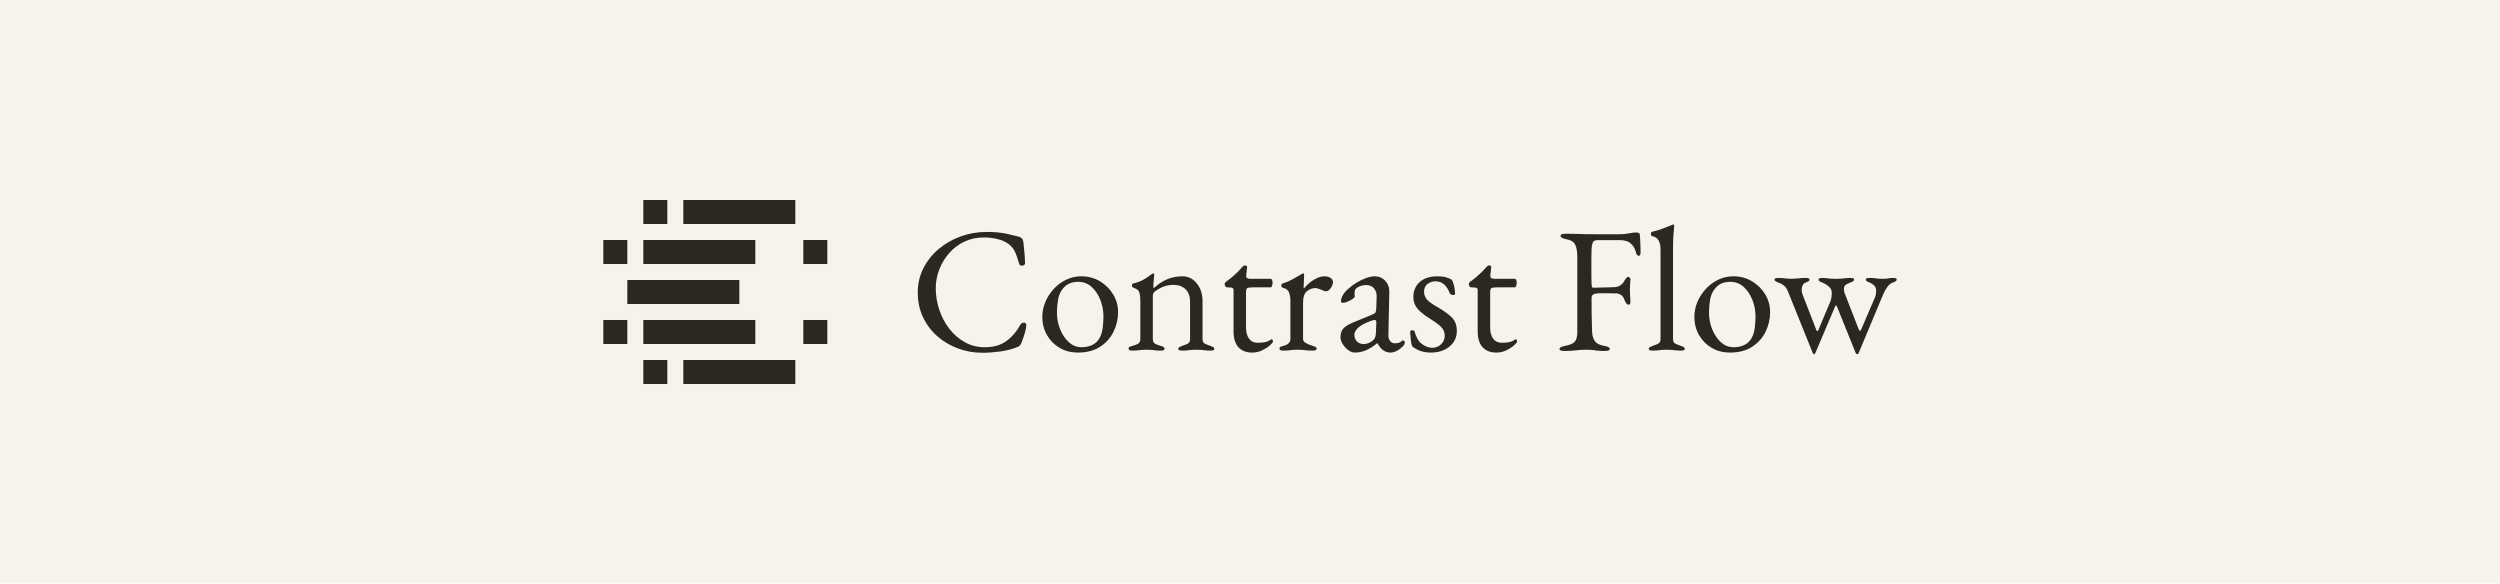
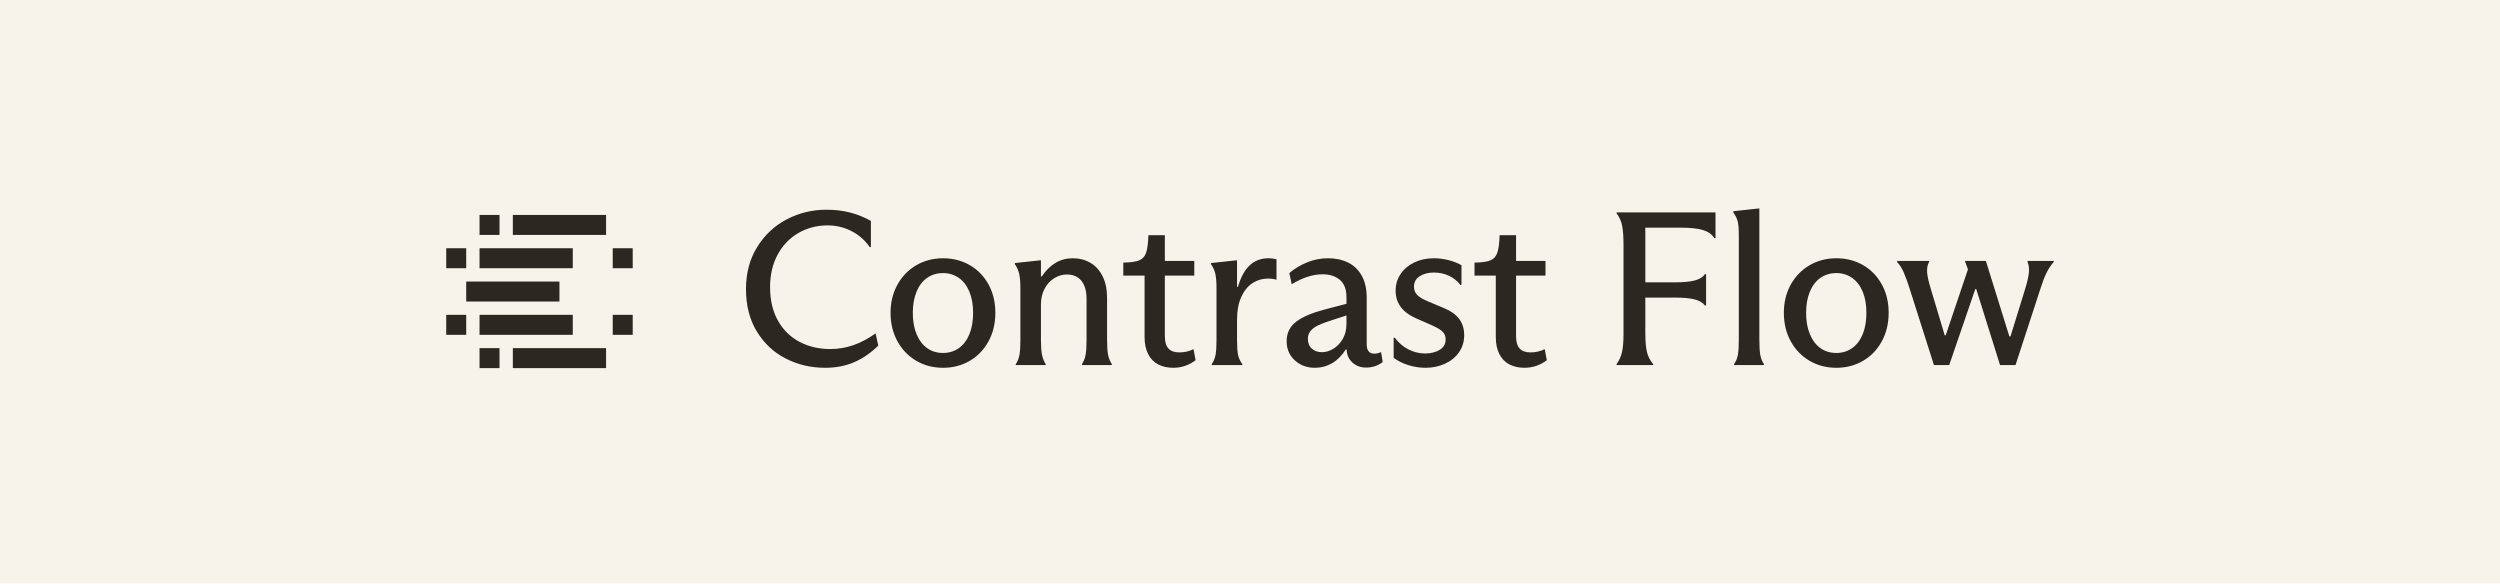
<svg xmlns="http://www.w3.org/2000/svg" width="1200" height="280" viewBox="0 0 1200 280" role="img" aria-labelledby="title desc">
  <rect width="1200" height="280" fill="#F7F3EB" />
-   <g transform="translate(289.604 96) scale(.16)" fill="#2C2721">
+   <g transform="translate(214.191 103.170) scale(0.1332)" fill="#2C2721">
    <rect x="120" width="72" height="72" />
    <rect x="120" y="480.022" width="72" height="72" />
    <rect y="120.021" width="72" height="72" />
    <rect x="600" y="120.021" width="72" height="72" />
    <rect y="359.993" width="72" height="72" />
    <rect x="600" y="359.993" width="72" height="72" />
    <rect x="240" width="336" height="72" />
    <rect x="240" y="480.022" width="336" height="72" />
    <rect x="120" y="120.021" width="336" height="72" />
    <rect x="120" y="359.993" width="336" height="72" />
    <rect x="72.001" y="240.05" width="336" height="72" />
  </g>
-   <path fill="#2C2721" transform="translate(436.590 168.040) scale(0.08554 -0.08554)" d="M407 -15Q337 -15 272.0 9.0Q207 33 156.0 77.5Q105 122 75.5 184.5Q46 247 46 323Q46 396 77.0 458.0Q108 520 162.0 566.0Q216 612 285.5 637.5Q355 663 432 663Q471 663 498.0 660.0Q525 657 550.5 651.5Q576 646 610 637Q625 633 631.5 625.0Q638 617 639 603Q641 580 644.0 553.5Q647 527 648 488Q649 481 641.5 476.5Q634 472 625.5 474.0Q617 476 614 487Q604 525 591.0 552.5Q578 580 552 598Q527 615 491.5 623.5Q456 632 415 632Q357 632 307.5 608.5Q258 585 222.5 544.5Q187 504 167.0 453.0Q147 402 147 347Q147 286 166.5 227.0Q186 168 222.5 120.5Q259 73 309.5 44.5Q360 16 422 16Q494 16 541.0 49.0Q588 82 621 141Q628 154 641.5 154.0Q655 154 655 138Q655 130 651.0 112.5Q647 95 640.5 75.5Q634 56 628 41Q621 27 616.5 23.0Q612 19 596 14Q559 -1 507.5 -8.0Q456 -15 407 -15ZM944 -14Q888 -14 843.0 12.0Q798 38 771.5 83.5Q745 129 745 187Q745 229 761.5 269.0Q778 309 808.0 342.0Q838 375 878.0 394.5Q918 414 964 414Q1022 414 1068.5 386.0Q1115 358 1142.5 312.5Q1170 267 1170 213Q1170 155 1144.5 103.0Q1119 51 1069.0 18.5Q1019 -14 944 -14ZM965 16Q999 16 1026.0 29.0Q1053 42 1068 71Q1080 94 1084.0 127.0Q1088 160 1088 189Q1088 237 1070.5 281.5Q1053 326 1021.5 354.5Q990 383 947 383Q920 383 898.5 374.5Q877 366 859 343Q839 318 833.0 282.0Q827 246 827 210Q827 161 845.0 116.5Q863 72 894.0 44.0Q925 16 965 16ZM1249 -3Q1240 -3 1234.5 -0.5Q1229 2 1229 8Q1229 16 1235.0 18.5Q1241 21 1252 24Q1267 28 1281.0 35.0Q1295 42 1295 62V277Q1295 304 1289.5 323.0Q1284 342 1258 349Q1254 351 1251.0 353.5Q1248 356 1248 362Q1248 373 1257 374Q1292 383 1314.0 396.0Q1336 409 1357 425Q1360 427 1362.5 428.5Q1365 430 1368 430Q1370 430 1371.5 428.0Q1373 426 1373 423Q1373 416 1370.5 394.5Q1368 373 1368 359Q1368 355 1368.5 351.5Q1369 348 1370 347Q1405 380 1444.5 397.0Q1484 414 1531 414Q1580 414 1612.0 374.0Q1644 334 1644 275V62Q1644 42 1658.0 35.5Q1672 29 1687 24Q1695 21 1702.5 17.5Q1710 14 1710 6Q1710 0 1703.0 -1.5Q1696 -3 1690 -3Q1670 -3 1659.0 -1.5Q1648 0 1638.0 1.0Q1628 2 1610 2Q1593 2 1582.0 1.0Q1571 0 1559.5 -1.5Q1548 -3 1528 -3Q1523 -3 1515.5 -1.5Q1508 0 1508 6Q1508 14 1515.5 17.5Q1523 21 1531 24Q1546 29 1560.0 35.5Q1574 42 1574 62V272Q1574 316 1549.5 340.5Q1525 365 1484 366Q1448 366 1421.0 354.5Q1394 343 1373 326Q1369 322 1367.0 315.5Q1365 309 1365 303V62Q1365 42 1379.0 35.0Q1393 28 1408 24Q1431 18 1431 8Q1431 2 1426.0 -0.5Q1421 -3 1411 -3Q1391 -3 1379.5 -1.5Q1368 0 1358.0 1.0Q1348 2 1330 2Q1313 2 1302.5 1.0Q1292 0 1280.5 -1.5Q1269 -3 1249 -3ZM1922 -14Q1873 -14 1845.5 16.0Q1818 46 1818 105V337Q1818 345 1812.0 348.5Q1806 352 1786 352H1780Q1775 352 1771.5 358.5Q1768 365 1768 372Q1768 374 1771.0 378.0Q1774 382 1775 383Q1795 397 1811.5 411.0Q1828 425 1841.5 438.5Q1855 452 1864 463Q1869 468 1872.5 471.5Q1876 475 1881 475Q1886 475 1890.5 473.0Q1895 471 1894 464L1889 419Q1888 408 1894.0 404.0Q1900 400 1913 400H2027Q2031 400 2034.0 393.5Q2037 387 2037 378Q2037 369 2034.0 360.5Q2031 352 2027 352H1928Q1903 352 1895.5 348.0Q1888 344 1888 324V127Q1888 87 1905.0 64.0Q1922 41 1954 41Q1983 41 1999.0 45.5Q2015 50 2028 59Q2030 61 2032 61Q2036 61 2037.5 56.5Q2039 52 2039 47Q2039 42 2022.5 27.0Q2006 12 1979.5 -1.0Q1953 -14 1922 -14ZM2096 -3Q2086 -3 2081.0 -0.5Q2076 2 2076 8Q2076 16 2082.0 18.5Q2088 21 2099 24Q2118 29 2127.5 38.5Q2137 48 2137 62V277Q2137 304 2129.0 324.0Q2121 344 2096 349Q2092 350 2089.0 354.0Q2086 358 2086 362Q2086 372 2095 374Q2121 382 2149.5 397.5Q2178 413 2194 423Q2200 427 2203.5 428.5Q2207 430 2209 430Q2214 430 2214 423Q2214 420 2213.5 408.0Q2213 396 2212.5 380.0Q2212 364 2211 348Q2211 346 2213 346Q2229 366 2248.5 381.0Q2268 396 2288.5 405.0Q2309 414 2328 414Q2349 414 2362.5 405.0Q2376 396 2376 382Q2376 372 2370.5 360.0Q2365 348 2356.0 339.0Q2347 330 2337 330Q2331 330 2324.0 332.5Q2317 335 2309 339Q2301 342 2293.0 345.0Q2285 348 2277 348Q2253 348 2230.5 331.0Q2208 314 2208 264V62Q2208 49 2222.0 40.5Q2236 32 2261 24Q2272 21 2278.0 18.0Q2284 15 2284 8Q2284 -3 2264 -3Q2234 -3 2218.5 -0.5Q2203 2 2177 2Q2160 2 2149.5 1.0Q2139 0 2127.5 -1.5Q2116 -3 2096 -3ZM2498 -14Q2480 -14 2461.5 0.0Q2443 14 2430.5 34.0Q2418 54 2418 72Q2418 104 2435.0 122.0Q2452 140 2489 155L2591 197Q2611 205 2614.5 211.0Q2618 217 2619 237L2621 301Q2622 327 2606.5 346.0Q2591 365 2562 365Q2547 365 2532.0 360.0Q2517 355 2507 347Q2501 343 2499.0 335.0Q2497 327 2497 318Q2497 314 2497.5 309.0Q2498 304 2498 300Q2498 295 2485.5 286.5Q2473 278 2457.5 271.5Q2442 265 2432 265Q2427 265 2424.0 267.5Q2421 270 2421 274Q2421 290 2431.5 308.5Q2442 327 2461 343Q2484 364 2511.0 380.0Q2538 396 2564.0 405.0Q2590 414 2610 414Q2646 414 2669.5 388.5Q2693 363 2692 325L2687 85Q2686 64 2696.5 51.0Q2707 38 2723 38Q2748 38 2760 49Q2765 54 2768 54Q2773 54 2776.0 51.0Q2779 48 2779 43Q2779 32 2768 21Q2752 5 2733.5 -4.5Q2715 -14 2699 -14Q2653 -14 2626 38H2623Q2590 11 2560.0 -1.5Q2530 -14 2498 -14ZM2545 34Q2565 34 2579.0 40.5Q2593 47 2604 58Q2609 63 2612.5 71.5Q2616 80 2617 99L2619 148Q2620 159 2618.0 164.0Q2616 169 2610 169Q2608 169 2603.0 168.0Q2598 167 2590 164Q2537 145 2516.5 124.5Q2496 104 2496 87Q2496 61 2511.5 47.5Q2527 34 2545 34ZM2924 -14Q2893 -14 2866.0 -4.5Q2839 5 2820 22Q2815 33 2812.5 59.0Q2810 85 2809 102Q2809 111 2822 111Q2826 111 2829.5 109.5Q2833 108 2834 104Q2847 55 2875.5 34.0Q2904 13 2933 13Q2962 13 2982.5 32.5Q3003 52 3003 81Q3003 108 2985.0 127.5Q2967 147 2922 175Q2888 196 2867.0 215.0Q2846 234 2836.5 254.0Q2827 274 2827 299Q2827 331 2842.0 357.0Q2857 383 2887.0 398.5Q2917 414 2962 414Q2992 414 3012.0 408.0Q3032 402 3042 395Q3050 384 3055.5 360.5Q3061 337 3061 316Q3061 309 3051 309Q3045 309 3039.5 311.5Q3034 314 3032 318Q3019 351 2999.5 368.5Q2980 386 2951 386Q2926 386 2906.5 371.0Q2887 356 2887 327Q2887 304 2901.5 286.0Q2916 268 2956 245Q3014 212 3042.5 183.5Q3071 155 3071 108Q3071 54 3030.0 20.0Q2989 -14 2924 -14ZM3292 -14Q3243 -14 3215.5 16.0Q3188 46 3188 105V337Q3188 345 3182.0 348.5Q3176 352 3156 352H3150Q3145 352 3141.5 358.5Q3138 365 3138 372Q3138 374 3141.0 378.0Q3144 382 3145 383Q3165 397 3181.5 411.0Q3198 425 3211.5 438.5Q3225 452 3234 463Q3239 468 3242.5 471.5Q3246 475 3251 475Q3256 475 3260.5 473.0Q3265 471 3264 464L3259 419Q3258 408 3264.0 404.0Q3270 400 3283 400H3397Q3401 400 3404.0 393.5Q3407 387 3407 378Q3407 369 3404.0 360.5Q3401 352 3397 352H3298Q3273 352 3265.5 348.0Q3258 344 3258 324V127Q3258 87 3275.0 64.0Q3292 41 3324 41Q3353 41 3369.0 45.5Q3385 50 3398 59Q3400 61 3402 61Q3406 61 3407.5 56.5Q3409 52 3409 47Q3409 42 3392.5 27.0Q3376 12 3349.5 -1.0Q3323 -14 3292 -14ZM3676 -5Q3663 -5 3655.0 -2.5Q3647 0 3647 6Q3647 18 3680 24Q3718 31 3732.5 47.0Q3747 63 3747 100V522Q3747 567 3735.5 591.0Q3724 615 3686 622Q3669 625 3661.0 630.0Q3653 635 3653 642Q3653 648 3661.0 650.5Q3669 653 3682 653Q3719 653 3744.5 652.0Q3770 651 3795.0 650.5Q3820 650 3854 650Q3883 650 3916.0 650.0Q3949 650 3980 650Q4012 650 4036.5 655.0Q4061 660 4079 660Q4084 660 4090.0 658.0Q4096 656 4097 651Q4099 640 4100.0 618.5Q4101 597 4101.5 577.0Q4102 557 4102 550Q4102 529 4093 529Q4088 529 4084.0 532.5Q4080 536 4078 541Q4074 558 4068.0 570.5Q4062 583 4055 590Q4041 606 4024.0 611.5Q4007 617 3988 617H3861Q3838 617 3833.0 602.0Q3828 587 3827 567Q3826 548 3826.0 520.5Q3826 493 3826 467Q3826 442 3826.0 416.0Q3826 390 3827 372Q3827 364 3828.5 357.0Q3830 350 3837 350Q3869 350 3902.0 351.5Q3935 353 3953 353Q3975 353 3991.0 365.0Q4007 377 4014 394Q4016 398 4022.0 404.5Q4028 411 4032 411Q4036 411 4041.0 406.5Q4046 402 4045 395Q4044 378 4043.0 365.0Q4042 352 4042 340Q4042 325 4043.0 309.5Q4044 294 4045 272Q4045 265 4043.5 260.0Q4042 255 4036 255Q4026 255 4020.5 264.0Q4015 273 4013 278Q4006 301 3992.0 309.5Q3978 318 3966 318Q3953 318 3940.5 318.5Q3928 319 3916 319Q3899 319 3883.0 319.0Q3867 319 3851 317Q3841 316 3834.0 310.5Q3827 305 3827 292Q3827 246 3827.5 198.5Q3828 151 3830 101Q3832 69 3845.5 50.0Q3859 31 3896 24Q3913 21 3921.0 17.0Q3929 13 3929 6Q3929 0 3921.0 -2.5Q3913 -5 3900 -5Q3873 -5 3858.5 -3.0Q3844 -1 3832.5 0.5Q3821 2 3802 2Q3778 2 3759.5 0.5Q3741 -1 3722.0 -3.0Q3703 -5 3676 -5ZM4168 -3Q4163 -3 4155.5 -1.5Q4148 0 4148 6Q4148 14 4155.5 17.5Q4163 21 4171 24Q4186 29 4200.0 35.5Q4214 42 4214 62V566Q4214 595 4203.5 614.5Q4193 634 4168 639Q4160 641 4160 652Q4160 662 4167 664Q4193 670 4212.0 676.5Q4231 683 4247.5 690.0Q4264 697 4280 703Q4284 705 4286 705Q4288 705 4289.5 702.5Q4291 700 4291 698Q4291 689 4287.5 659.5Q4284 630 4284 562V62Q4284 42 4298.0 35.5Q4312 29 4327 24Q4335 21 4342.5 17.5Q4350 14 4350 6Q4350 0 4342.5 -1.5Q4335 -3 4330 -3Q4311 -3 4299.5 -1.5Q4288 0 4277.5 1.0Q4267 2 4249 2Q4232 2 4221.0 1.0Q4210 0 4199.0 -1.5Q4188 -3 4168 -3ZM4603 -14Q4547 -14 4502.0 12.0Q4457 38 4430.5 83.5Q4404 129 4404 187Q4404 229 4420.5 269.0Q4437 309 4467.0 342.0Q4497 375 4537.0 394.5Q4577 414 4623 414Q4681 414 4727.5 386.0Q4774 358 4801.5 312.5Q4829 267 4829 213Q4829 155 4803.5 103.0Q4778 51 4728.0 18.5Q4678 -14 4603 -14ZM4624 16Q4658 16 4685.0 29.0Q4712 42 4727 71Q4739 94 4743.0 127.0Q4747 160 4747 189Q4747 237 4729.5 281.5Q4712 326 4680.5 354.5Q4649 383 4606 383Q4579 383 4557.5 374.5Q4536 366 4518 343Q4498 318 4492.0 282.0Q4486 246 4486 210Q4486 161 4504.0 116.5Q4522 72 4553.0 44.0Q4584 16 4624 16ZM5075 -23Q5073 -23 5071.0 -21.0Q5069 -19 5068 -16L4929 329Q4922 349 4907.0 361.5Q4892 374 4877 378Q4869 381 4861.5 385.0Q4854 389 4854 396Q4854 402 4861.5 403.5Q4869 405 4874 405Q4887 405 4898.5 404.0Q4910 403 4922.0 401.5Q4934 400 4947 400Q4961 400 4975.0 401.5Q4989 403 5002.5 404.0Q5016 405 5030 405Q5034 405 5042.0 403.5Q5050 402 5050 396Q5050 389 5042.5 385.0Q5035 381 5027 378Q5017 375 5011.5 363.5Q5006 352 5006 338Q5006 325 5011 312L5089 111Q5090 107 5094 107Q5098 107 5099 111L5167 273Q5172 286 5173.5 298.0Q5175 310 5175 321Q5175 343 5158.0 357.0Q5141 371 5124 378Q5116 381 5108.5 385.0Q5101 389 5101 396Q5101 402 5108.0 403.5Q5115 405 5121 405Q5135 405 5151.5 402.5Q5168 400 5196 400Q5224 400 5244.0 402.5Q5264 405 5280 405Q5285 405 5292.5 403.5Q5300 402 5300 396Q5300 389 5292.5 385.0Q5285 381 5277 378Q5266 374 5254.5 367.0Q5243 360 5243 342Q5243 336 5244.5 328.5Q5246 321 5250 312L5325 119Q5330 108 5333 108Q5337 108 5341 118L5417 295Q5421 303 5422.5 315.0Q5424 327 5424 334Q5424 352 5412.0 363.0Q5400 374 5389 378Q5381 381 5373.5 385.0Q5366 389 5366 396Q5366 402 5373.5 403.5Q5381 405 5386 405Q5408 405 5421.0 402.5Q5434 400 5461 400Q5480 400 5488.0 401.5Q5496 403 5502.0 404.0Q5508 405 5519 405Q5525 405 5532.0 403.5Q5539 402 5539 396Q5539 389 5531.5 385.0Q5524 381 5516 378Q5501 374 5487.0 354.5Q5473 335 5463 312L5326 -16Q5323 -23 5317 -23Q5313 -23 5309 -16L5205 242Q5202 250 5199 251Q5196 251 5192 241L5083 -16Q5080 -23 5075 -23Z" />
+   <path fill="#2C2721" transform="translate(353.276 175.237) scale(0.10543 -0.10543)" d="M406.17 -12.33Q308.5 -12.33 226.17 29.92Q143.83 72.17 94.67 153.25Q45.5 234.33 45.5 345.83Q45.5 455.83 96.75 538Q148 620.17 231.67 663.75Q315.33 707.33 411.33 707.33Q470.5 707.33 520.25 694.33Q570 681.33 614.17 656.33V537H609Q575.5 585 525 610.5Q474.5 636 417 636Q344.33 636 284.33 601.42Q224.33 566.83 189.75 503Q155.17 439.17 155.17 355Q155.17 265.67 191.08 202.08Q227 138.5 289.25 105.75Q351.5 73 428.83 73Q483.5 73 534.42 90.67Q585.33 108.33 635.5 144.33L647.83 88.5Q596.5 38.33 537.67 13Q478.83 -12.33 406.17 -12.33ZM942.67 -12.33Q875 -12.33 820.5 19.67Q766 51.67 734.83 108.75Q703.67 165.83 703.67 238Q703.67 309.17 734.83 365.75Q766 422.33 820.5 454.33Q875 486.33 942.67 486.33Q1010.33 486.33 1064.75 454.75Q1119.17 423.17 1150 366.58Q1180.83 310 1180.83 238Q1180.83 165.83 1150 108.75Q1119.17 51.67 1064.75 19.67Q1010.33 -12.33 942.67 -12.33ZM942.67 55.17Q983.33 55.17 1014.58 77.25Q1045.83 99.33 1062.67 140.58Q1079.5 181.83 1079.5 238Q1079.5 293.33 1062.67 334.08Q1045.83 374.83 1014.58 396.83Q983.33 418.83 942.67 418.83Q901.17 418.83 869.92 396.83Q838.67 374.83 821.83 333.67Q805 292.5 805 238Q805 182.67 821.83 141.42Q838.67 100.17 869.5 77.67Q900.33 55.17 942.67 55.17ZM1294.83 349.17Q1294.83 391.83 1289.25 415.67Q1283.67 439.5 1269.67 459.33V464.5L1385.33 477H1388.33V403.67H1392.5Q1419.33 444.17 1454.67 465.25Q1490 486.33 1533 486.33Q1578 486.33 1613.42 465.67Q1648.83 445 1669.17 404.25Q1689.5 363.5 1689.5 304.5V116.83Q1689.5 72 1693.58 48.58Q1697.67 25.17 1711.17 4.17V0H1575.17V4.17Q1588 24.83 1592 48.17Q1596 71.5 1596 116.83V302.83Q1596 338.17 1585 363.08Q1574 388 1553.83 400.25Q1533.67 412.5 1506.67 412.5Q1476.33 412.5 1449.08 395.75Q1421.83 379 1405.08 347.83Q1388.33 316.67 1388.33 275.83V116.83Q1388.33 73.17 1392.75 49Q1397.17 24.83 1410 4.17V0H1273.83V4.17Q1286.67 24.17 1290.75 47.58Q1294.83 71 1294.83 116.83ZM1991 -12.33Q1951.5 -12.33 1922.08 3Q1892.67 18.33 1876.42 50.08Q1860.17 81.83 1860.17 128V407.5H1763.33V466.5Q1813.5 467.5 1835.83 476.75Q1858.17 486 1866.92 510.92Q1875.67 535.83 1877.67 591.17H1952.5V474H2086.5V407.5H1952.5V131.33Q1952.5 93.5 1968.75 75.58Q1985 57.67 2018.5 57.67Q2053 57.67 2083 72.5L2092.5 22.17Q2070.83 5.5 2045.08 -3.42Q2019.33 -12.33 1991 -12.33ZM2187.67 349Q2187.67 392.17 2182.25 415.92Q2176.83 439.67 2162.67 459.33V464.5L2278 477H2281.17V356.5H2285.33Q2304.83 422.67 2339.25 454.5Q2373.67 486.33 2424.17 486.33Q2443.17 486.33 2460.83 481.67V388.5Q2444 393.83 2421 393.83Q2383.67 393.83 2351.75 373.25Q2319.83 352.67 2300.5 310.25Q2281.17 267.83 2281.17 206.5V115.67Q2281.17 69.33 2285.75 46.75Q2290.33 24.17 2305.33 4.17V0H2166V4.17Q2179.5 24.33 2183.58 47.75Q2187.67 71.17 2187.67 115.67ZM2635 -12.33Q2581 -12.33 2544 21.75Q2507 55.83 2507 108.5Q2507 165.17 2551 198Q2595 230.83 2679.5 252.83L2785.83 280.67L2788.17 228.83L2705.17 201.83Q2669 190.33 2647.83 179.67Q2626.67 169 2615.17 154.5Q2603.67 140 2603.67 119.67Q2603.67 90.67 2621.83 74.67Q2640 58.67 2667.5 58.67Q2693.33 58.67 2719.17 74Q2745 89.33 2762.17 118.58Q2779.33 147.83 2779.33 186.5V309.5Q2779.33 362.67 2749.25 388Q2719.17 413.33 2670.5 413.33Q2604.33 413.33 2530 368L2519.33 419Q2555.67 449.83 2601.17 468.08Q2646.67 486.33 2694.83 486.33Q2746.67 486.33 2786 467.25Q2825.33 448.17 2848.42 407.83Q2871.5 367.5 2871.5 306.67V94.17Q2871.5 72.5 2880.58 62.25Q2889.67 52 2906.33 52Q2920.5 52 2937 59L2944.33 13.5Q2927.17 1 2908.83 -5.17Q2890.5 -11.33 2868 -11.33Q2832.5 -11.33 2807.33 10.92Q2782.17 33.17 2780.17 69V70.67H2776Q2749.33 29 2713.58 8.33Q2677.83 -12.33 2635 -12.33ZM3139.33 -12.33Q3100.17 -12.33 3061.83 -0.5Q3023.5 11.33 2994.17 33V124.5H2999.33Q3026.5 88.67 3062.58 70.75Q3098.67 52.83 3137.33 52.83Q3176.33 52.83 3203.58 69.25Q3230.83 85.67 3230.83 117.17Q3230.83 139.33 3216.42 152.75Q3202 166.17 3166.17 182.17L3096.33 212.83Q3048.83 233.83 3026 265.25Q3003.17 296.67 3003.17 339Q3003.17 380.83 3025.58 414.33Q3048 447.83 3087.83 467.08Q3127.67 486.33 3176.67 486.33Q3210.17 486.33 3243.58 477.92Q3277 469.5 3303 454.67V364.83H3297.83Q3277.5 391.83 3246 406.58Q3214.5 421.33 3178 421.33Q3138.83 421.33 3112.83 404.5Q3086.83 387.67 3086.83 357.67Q3086.83 334.5 3100.92 319.67Q3115 304.83 3149.33 290.5L3223.67 259.33Q3269.83 240.17 3292.58 210Q3315.33 179.83 3315.33 135.83Q3315.33 92.17 3291.92 58.58Q3268.5 25 3228.25 6.33Q3188 -12.33 3139.33 -12.33ZM3590 -12.33Q3550.5 -12.33 3521.08 3Q3491.67 18.33 3475.42 50.08Q3459.17 81.83 3459.17 128V407.5H3362.33V466.5Q3412.5 467.5 3434.83 476.75Q3457.17 486 3465.92 510.92Q3474.67 535.83 3476.67 591.17H3551.5V474H3685.5V407.5H3551.5V131.33Q3551.5 93.5 3567.75 75.58Q3584 57.67 3617.5 57.67Q3652 57.67 3682 72.5L3691.5 22.17Q3669.83 5.5 3644.08 -3.42Q3618.33 -12.33 3590 -12.33ZM4009 4.17Q4026.83 28.5 4033.75 58.92Q4040.67 89.33 4040.67 141.67V147.67V547.67Q4040.67 603.83 4034.25 635.25Q4027.83 666.67 4009 690.83V695H4459.5V577.67H4454.33Q4438.67 603.67 4402.83 614.67Q4367 625.67 4301 625.67H4140V376.67H4273.67Q4332.67 376.67 4364.92 385.17Q4397.17 393.67 4411.5 413.67H4416.67V271.33H4411.5Q4397.17 290.5 4364.92 298.92Q4332.67 307.33 4273.67 307.33H4140V147.67Q4140 90.33 4147.42 59.42Q4154.83 28.5 4175.83 4.17V0H4009ZM4544 4.17Q4557.67 24.17 4561.67 48.17Q4565.67 72.17 4565.67 117.83V589.5Q4565.67 633.17 4560.75 653.42Q4555.83 673.67 4540.67 695.33V700.5L4656.17 713H4659.17V117.83Q4659.17 71.67 4663.08 47.83Q4667 24 4680 4.17V0H4544ZM5009.67 -12.33Q4942 -12.33 4887.5 19.67Q4833 51.67 4801.83 108.75Q4770.67 165.83 4770.67 238Q4770.67 309.17 4801.83 365.75Q4833 422.33 4887.5 454.33Q4942 486.33 5009.67 486.33Q5077.33 486.33 5131.75 454.75Q5186.17 423.17 5217 366.58Q5247.83 310 5247.83 238Q5247.83 165.83 5217 108.75Q5186.17 51.67 5131.75 19.67Q5077.33 -12.33 5009.67 -12.33ZM5009.67 55.17Q5050.33 55.17 5081.58 77.25Q5112.83 99.33 5129.67 140.58Q5146.5 181.83 5146.5 238Q5146.5 293.33 5129.67 334.08Q5112.83 374.83 5081.58 396.83Q5050.33 418.83 5009.67 418.83Q4968.17 418.83 4936.92 396.83Q4905.67 374.83 4888.83 333.67Q4872 292.5 4872 238Q4872 182.67 4888.83 141.42Q4905.67 100.17 4936.5 77.67Q4967.33 55.17 5009.67 55.17ZM5507.5 135.33 5608.83 435.83 5594.83 474H5690.5L5797.33 130.5H5802.5L5869.67 348Q5883.5 393 5886.25 420.5Q5889 448 5880.17 469.83V474H5999.5V469.83Q5979.17 446.17 5965.92 418.92Q5952.67 391.67 5938.33 346.17L5825.33 0H5755L5646.5 346H5642.17L5523.5 0H5454L5343 349.17Q5329 393.17 5316.75 421.25Q5304.5 449.33 5286.17 469.83V474H5432V469.83Q5420.67 448.67 5423 421.33Q5425.33 394 5439 349.33L5503.17 135.33Z" />
</svg>
